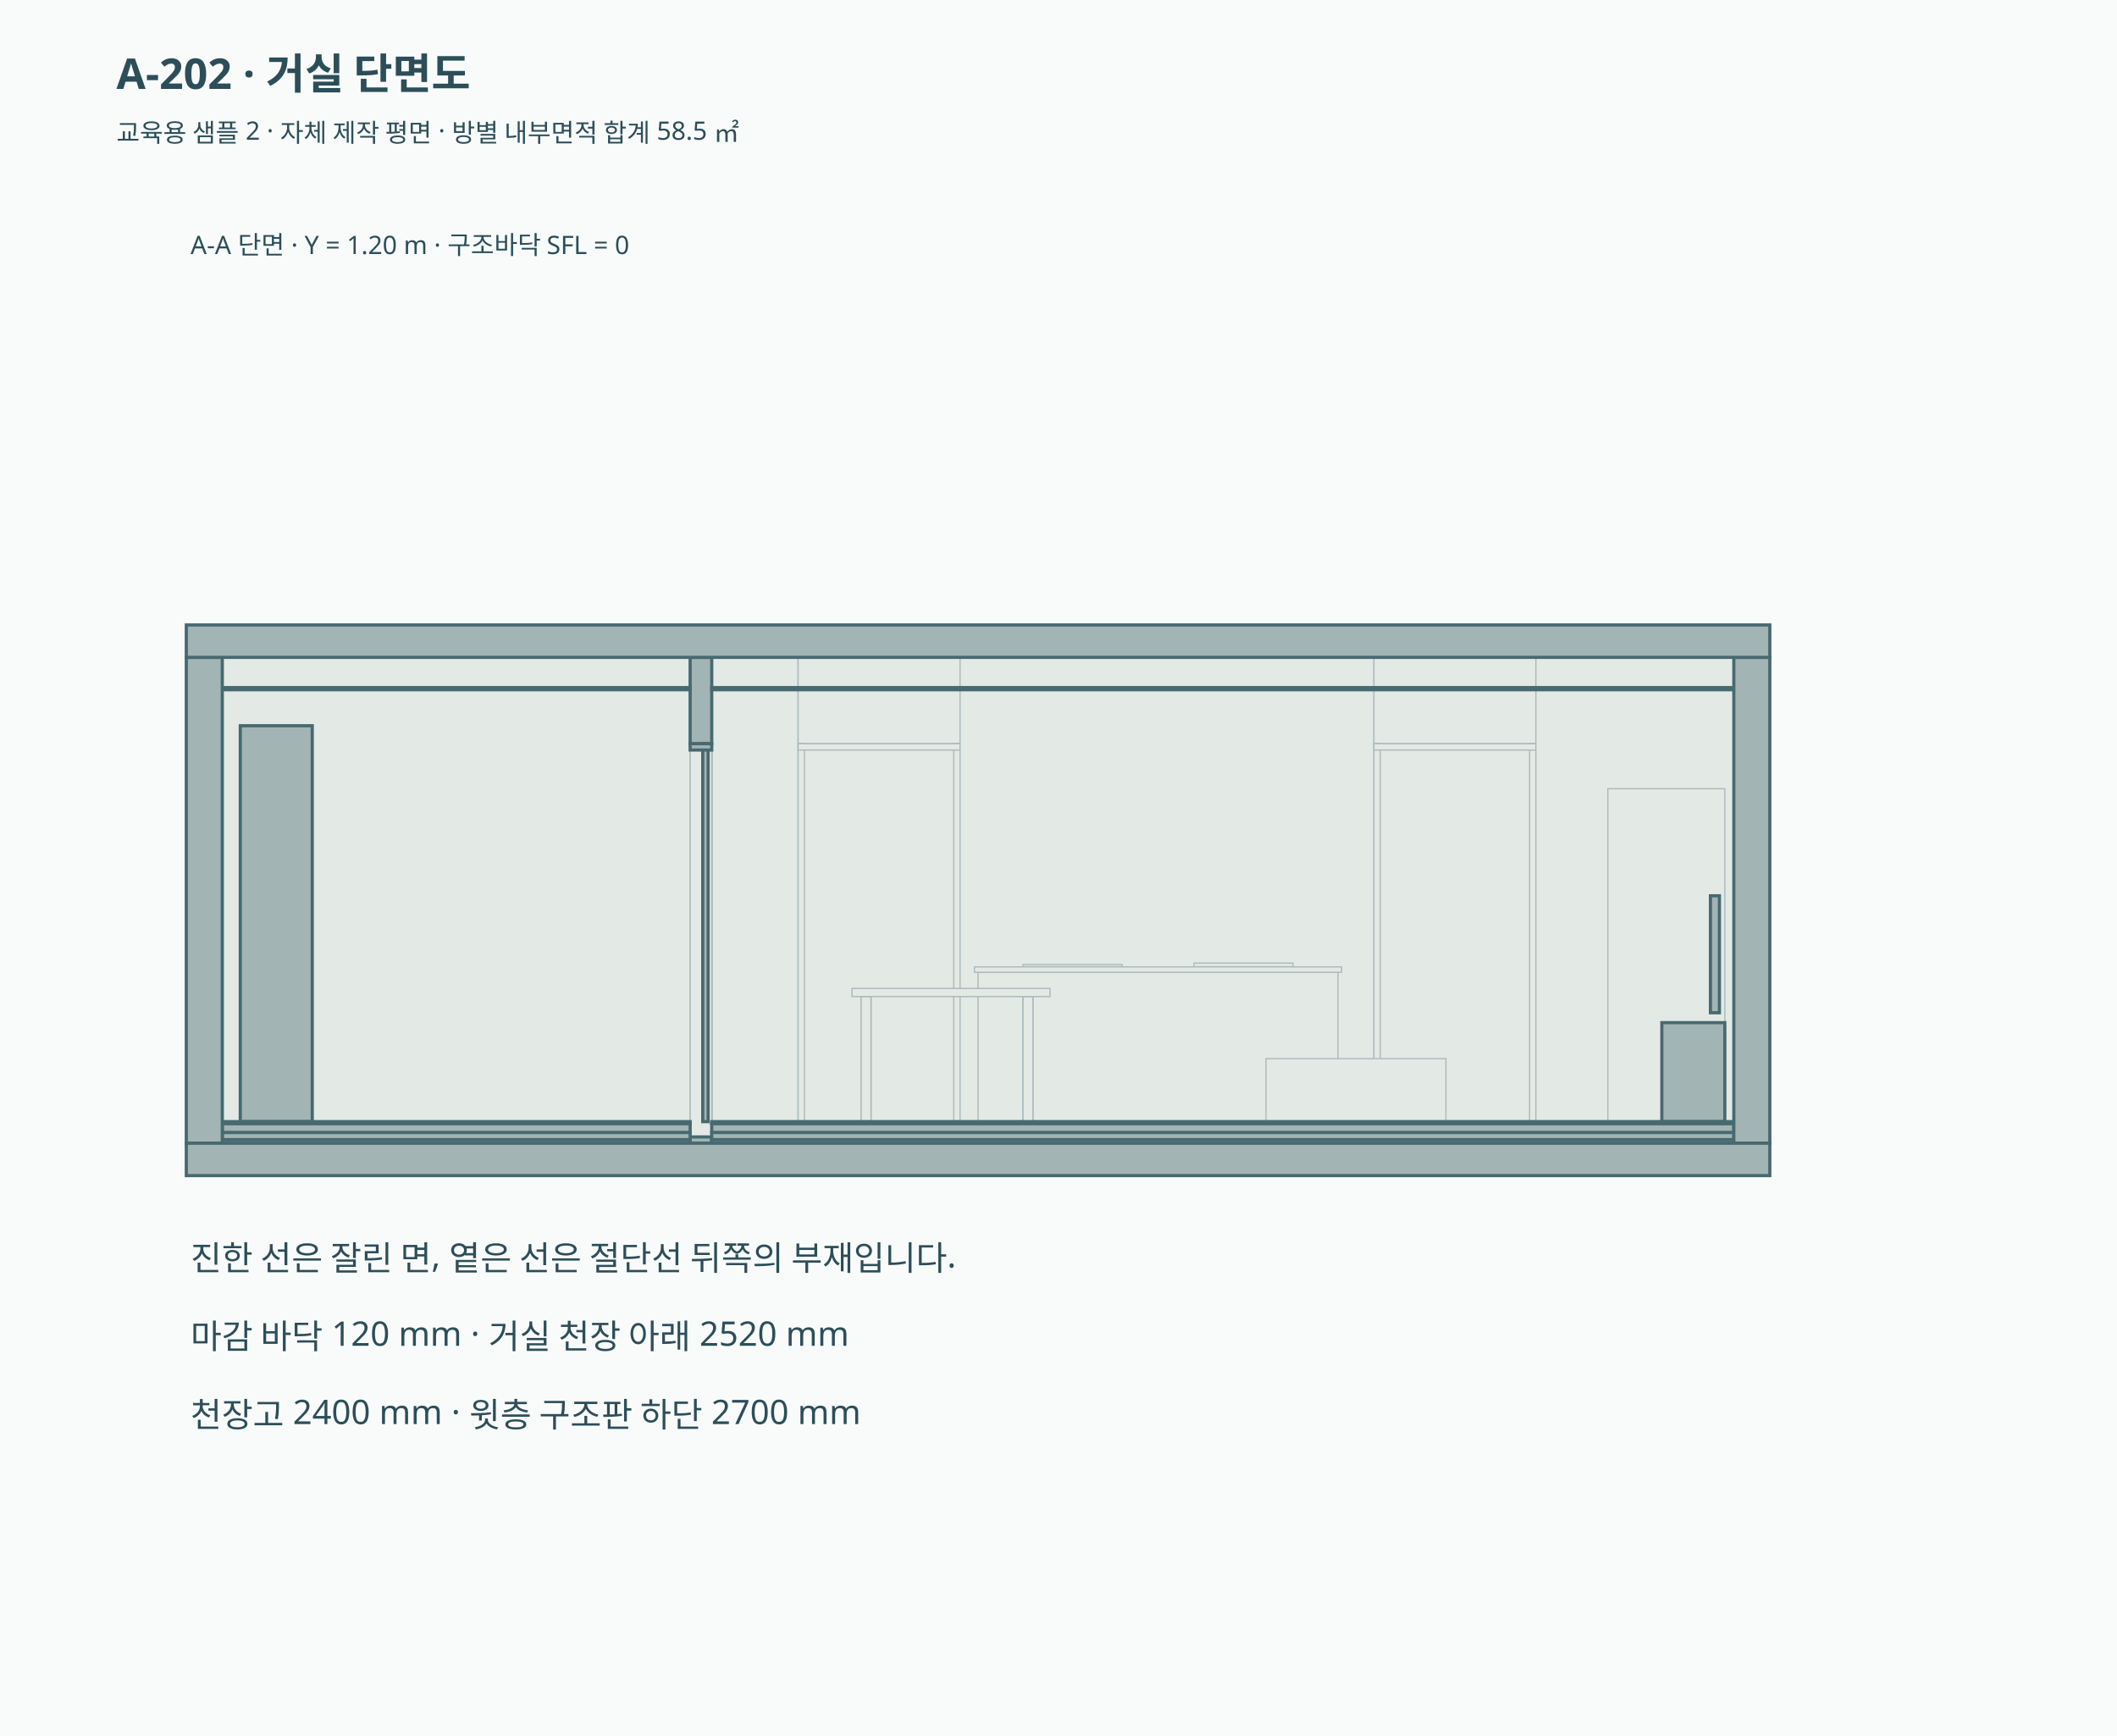
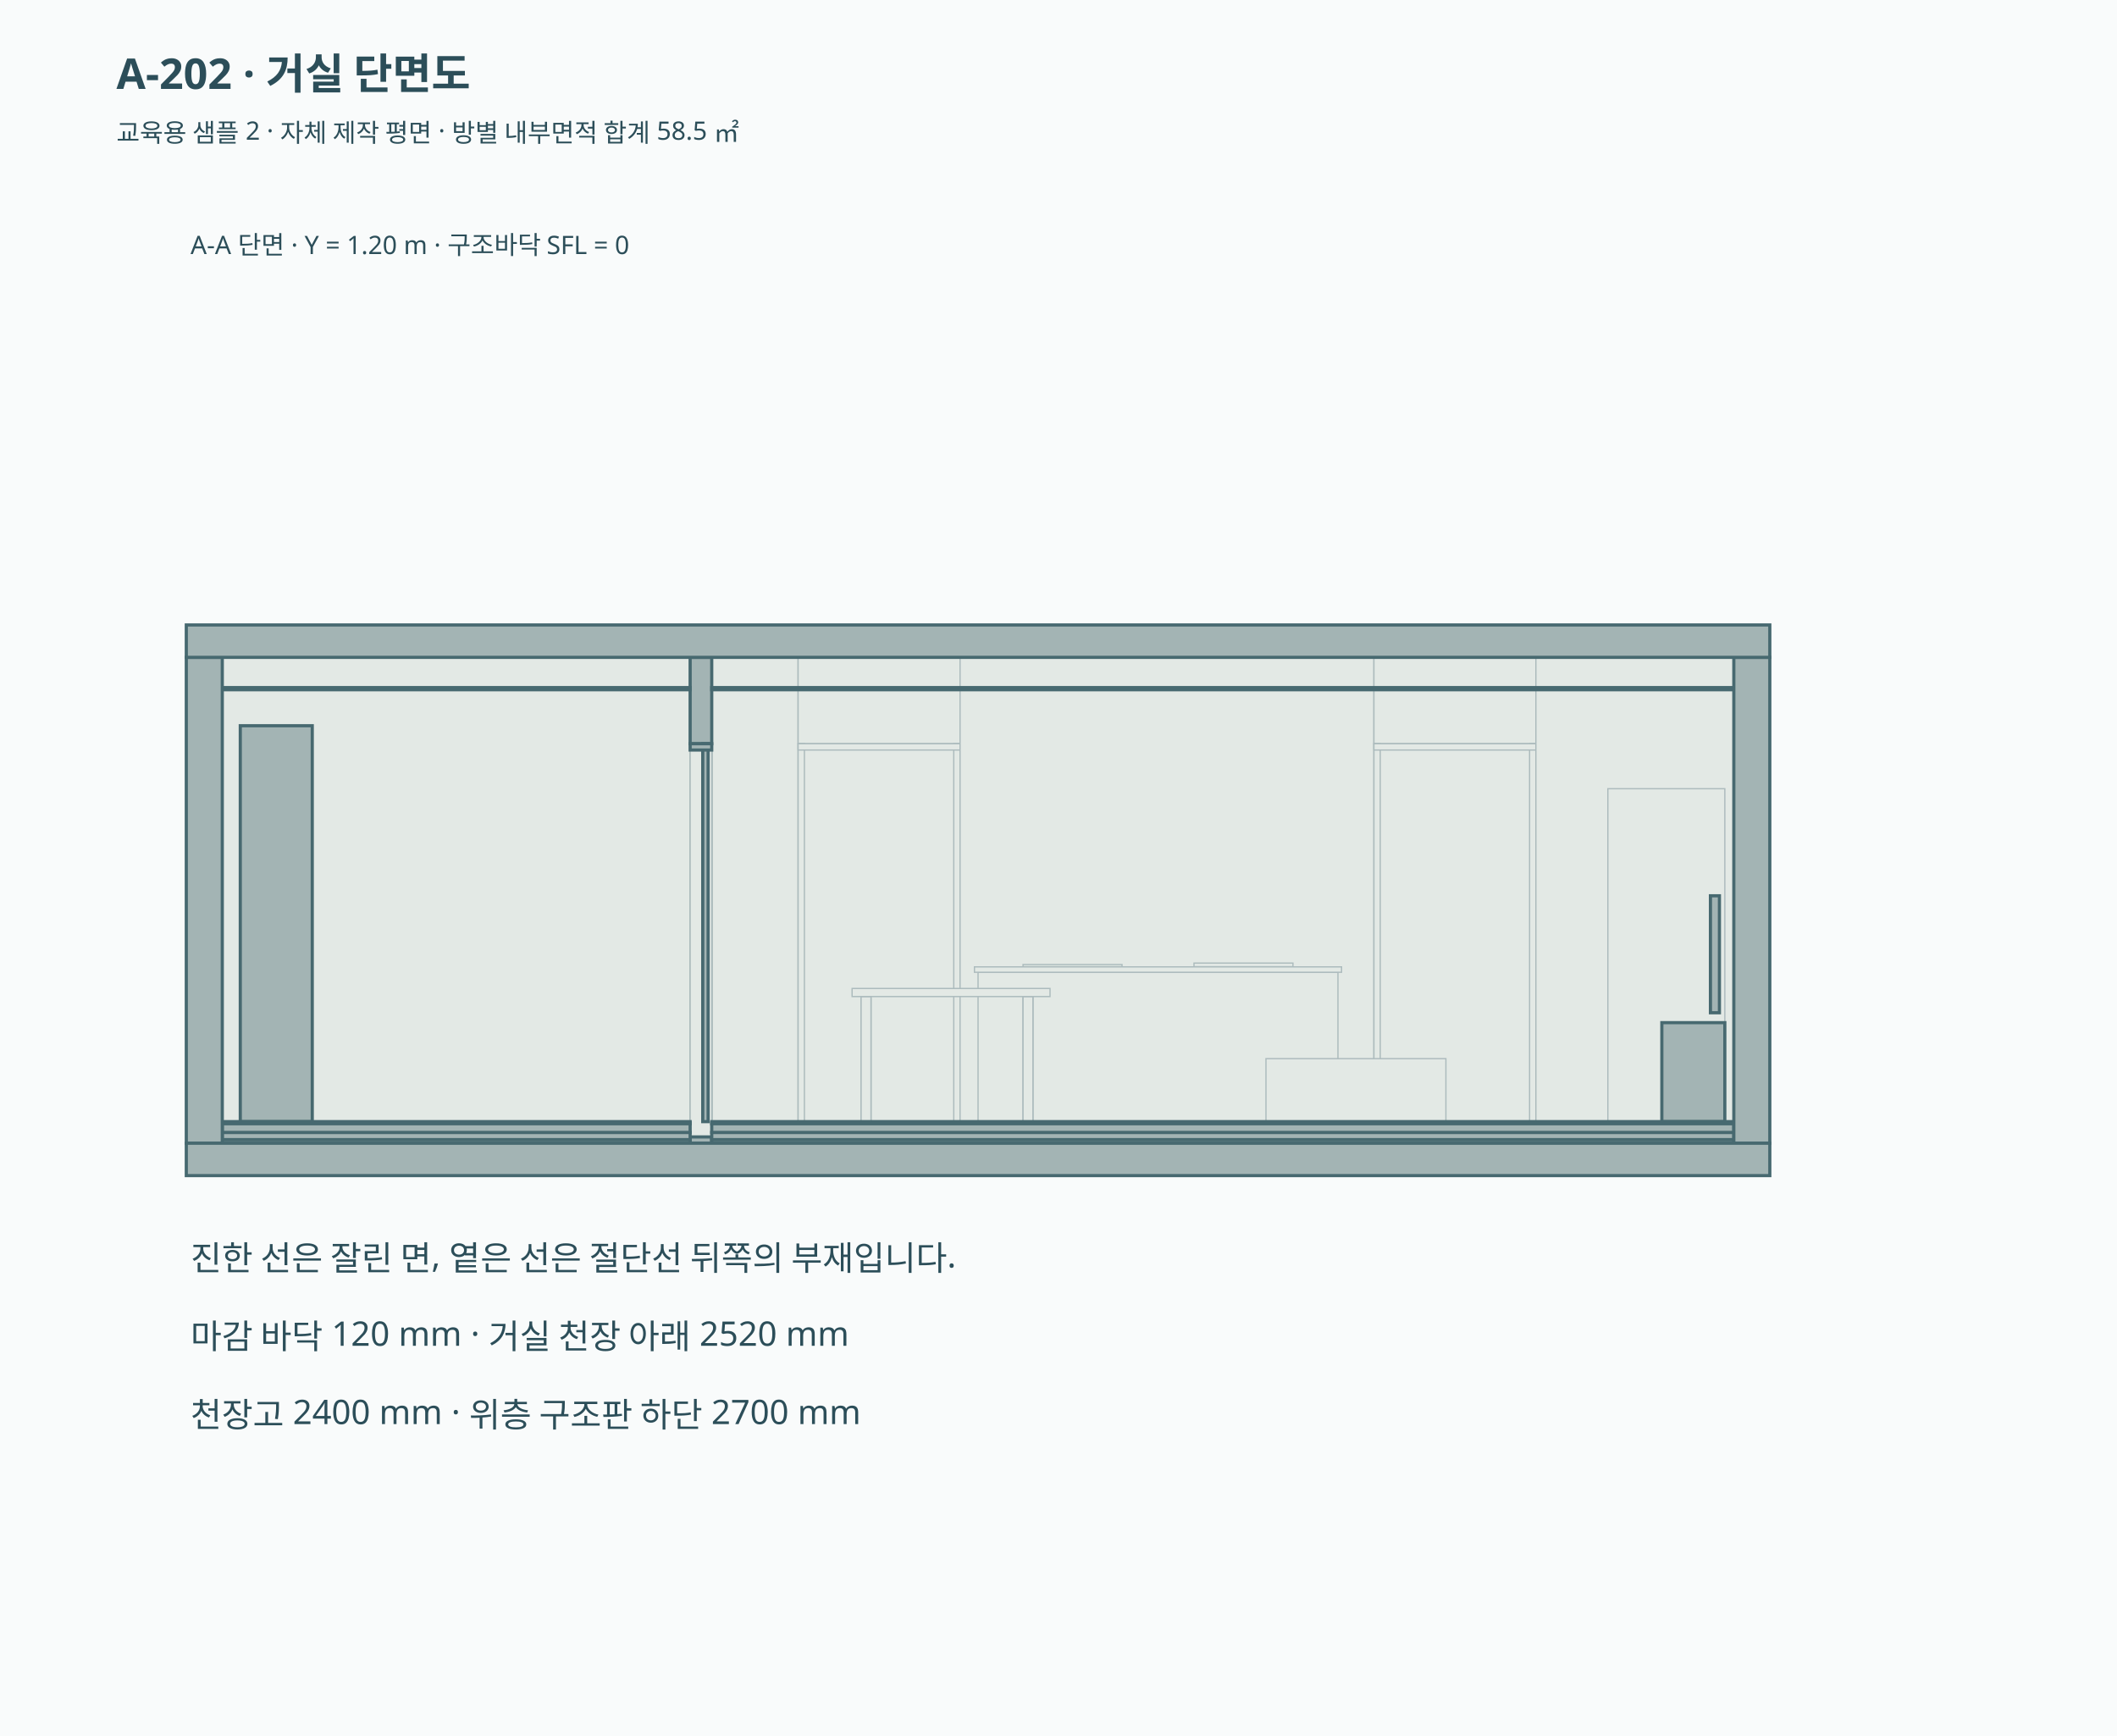
<svg xmlns="http://www.w3.org/2000/svg" viewBox="0 0 1000 820" role="group" aria-label="A-202 거실 단면도">
  <defs>
    <marker id="exit-arrow" markerWidth="6" markerHeight="6" refX="5" refY="3" orient="auto">
      <path d="M0 0L6 3L0 6Z" fill="#248976" />
    </marker>
  </defs>
  <rect width="1000" height="820" fill="#f9fbfb" />
  <g font-family="Pretendard Variable, Pretendard, sans-serif" fill="#2c4e59">
    <text x="55" y="42" font-size="20" font-weight="700">A-202 · 거실 단면도</text>
    <text x="55" y="67" font-size="12">교육용 샘플 2 · 자체 제작 평면 · 방별 내부면적 합계 58.5 ㎡</text>
    <text x="90" y="120">A-A 단면 · Y = 1.20 m · 구조바닥 SFL = 0</text>
    <g data-object="north-opening-0" tabindex="0" role="button" aria-label="창문 도면에서 선택">
      <rect x="139" y="340.25" width="153" height="119" fill="#e3e9e5" stroke="#acbbbd" stroke-width="0.6" />
    </g>
    <g data-object="north-opening-1" tabindex="0" role="button" aria-label="창문 도면에서 선택">
      <rect x="368.5" y="340.25" width="153" height="119" fill="#e3e9e5" stroke="#acbbbd" stroke-width="0.6" />
    </g>
    <g data-object="north-opening-2" tabindex="0" role="button" aria-label="창문 도면에서 선택">
      <rect x="606.5" y="340.25" width="170" height="119" fill="#e3e9e5" stroke="#acbbbd" stroke-width="0.6" />
    </g>
    <g data-object="north-0" tabindex="0" role="button" aria-label="침실 쪽 외벽 도면에서 선택">
      <rect x="88" y="310.5" width="51" height="229.5" fill="#e3e9e5" stroke="#acbbbd" stroke-width="0.6" />
    </g>
    <g data-object="north-sill-0" tabindex="0" role="button" aria-label="창 아래 벽 도면에서 선택">
      <rect x="139" y="459.25" width="153" height="80.75" fill="#e3e9e5" stroke="#acbbbd" stroke-width="0.6" />
    </g>
    <g data-object="north-head-0" tabindex="0" role="button" aria-label="문·창 위 벽 도면에서 선택">
      <rect x="139" y="310.5" width="153" height="29.75" fill="#e3e9e5" stroke="#acbbbd" stroke-width="0.6" />
    </g>
    <g data-object="north-opening-0-frame-0.4" tabindex="0" role="button" aria-label="창호 세로 틀 도면에서 선택">
      <rect x="139" y="340.25" width="2.975" height="119" fill="#e3e9e5" stroke="#acbbbd" stroke-width="0.6" />
    </g>
    <g data-object="north-opening-0-frame-2.165" tabindex="0" role="button" aria-label="창호 세로 틀 도면에서 선택">
      <rect x="289.025" y="340.25" width="2.975" height="119" fill="#e3e9e5" stroke="#acbbbd" stroke-width="0.6" />
    </g>
    <g data-object="north-opening-0-frame-0.95" tabindex="0" role="button" aria-label="창호 가로 틀 도면에서 선택">
      <rect x="139" y="456.275" width="153" height="2.975" fill="#e3e9e5" stroke="#acbbbd" stroke-width="0.6" />
    </g>
    <g data-object="north-opening-0-frame-2.3149999999999995" tabindex="0" role="button" aria-label="창호 가로 틀 도면에서 선택">
      <rect x="139" y="340.25" width="153" height="2.975" fill="#e3e9e5" stroke="#acbbbd" stroke-width="0.6" />
    </g>
    <g data-object="north-1" tabindex="0" role="button" aria-label="침실 쪽 외벽 도면에서 선택">
      <rect x="292" y="310.5" width="76.5" height="229.5" fill="#e3e9e5" stroke="#acbbbd" stroke-width="0.6" />
    </g>
    <g data-object="north-sill-1" tabindex="0" role="button" aria-label="창 아래 벽 도면에서 선택">
      <rect x="368.5" y="459.25" width="153" height="80.75" fill="#e3e9e5" stroke="#acbbbd" stroke-width="0.6" />
    </g>
    <g data-object="north-head-1" tabindex="0" role="button" aria-label="문·창 위 벽 도면에서 선택">
      <rect x="368.5" y="310.5" width="153" height="29.75" fill="#e3e9e5" stroke="#acbbbd" stroke-width="0.6" />
    </g>
    <g data-object="north-opening-1-frame-3.1" tabindex="0" role="button" aria-label="창호 세로 틀 도면에서 선택">
      <rect x="368.5" y="340.25" width="2.975" height="119" fill="#e3e9e5" stroke="#acbbbd" stroke-width="0.6" />
    </g>
    <g data-object="north-opening-1-frame-4.865" tabindex="0" role="button" aria-label="창호 세로 틀 도면에서 선택">
      <rect x="518.525" y="340.25" width="2.975" height="119" fill="#e3e9e5" stroke="#acbbbd" stroke-width="0.6" />
    </g>
    <g data-object="north-opening-1-frame-0.95" tabindex="0" role="button" aria-label="창호 가로 틀 도면에서 선택">
      <rect x="368.5" y="456.275" width="153" height="2.975" fill="#e3e9e5" stroke="#acbbbd" stroke-width="0.6" />
    </g>
    <g data-object="north-opening-1-frame-2.3149999999999995" tabindex="0" role="button" aria-label="창호 가로 틀 도면에서 선택">
      <rect x="368.5" y="340.25" width="153" height="2.975" fill="#e3e9e5" stroke="#acbbbd" stroke-width="0.6" />
    </g>
    <g data-object="north-2" tabindex="0" role="button" aria-label="침실 쪽 외벽 도면에서 선택">
      <rect x="521.5" y="310.5" width="85" height="229.5" fill="#e3e9e5" stroke="#acbbbd" stroke-width="0.6" />
    </g>
    <g data-object="north-sill-2" tabindex="0" role="button" aria-label="창 아래 벽 도면에서 선택">
      <rect x="606.5" y="459.25" width="170" height="80.75" fill="#e3e9e5" stroke="#acbbbd" stroke-width="0.6" />
    </g>
    <g data-object="north-head-2" tabindex="0" role="button" aria-label="문·창 위 벽 도면에서 선택">
      <rect x="606.5" y="310.5" width="170" height="29.75" fill="#e3e9e5" stroke="#acbbbd" stroke-width="0.6" />
    </g>
    <g data-object="north-opening-2-frame-5.9" tabindex="0" role="button" aria-label="창호 세로 틀 도면에서 선택">
      <rect x="606.5" y="340.25" width="2.975" height="119" fill="#e3e9e5" stroke="#acbbbd" stroke-width="0.6" />
    </g>
    <g data-object="north-opening-2-frame-7.865" tabindex="0" role="button" aria-label="창호 세로 틀 도면에서 선택">
      <rect x="773.525" y="340.25" width="2.975" height="119" fill="#e3e9e5" stroke="#acbbbd" stroke-width="0.6" />
    </g>
    <g data-object="north-opening-2-frame-0.95" tabindex="0" role="button" aria-label="창호 가로 틀 도면에서 선택">
      <rect x="606.5" y="456.275" width="170" height="2.975" fill="#e3e9e5" stroke="#acbbbd" stroke-width="0.6" />
    </g>
    <g data-object="north-opening-2-frame-2.3149999999999995" tabindex="0" role="button" aria-label="창호 가로 틀 도면에서 선택">
      <rect x="606.5" y="340.25" width="170" height="2.975" fill="#e3e9e5" stroke="#acbbbd" stroke-width="0.6" />
    </g>
    <g data-object="north-3" tabindex="0" role="button" aria-label="침실 쪽 외벽 도면에서 선택">
      <rect x="776.5" y="310.5" width="59.5" height="229.5" fill="#e3e9e5" stroke="#acbbbd" stroke-width="0.6" />
    </g>
    <g data-object="bed-pillow-0" tabindex="0" role="button" aria-label="베개 도면에서 선택">
      <rect x="140.7" y="484.75" width="74.8" height="8.5" fill="#e3e9e5" stroke="#acbbbd" stroke-width="0.6" />
    </g>
    <g data-object="bed-pillow-1" tabindex="0" role="button" aria-label="베개 도면에서 선택">
      <rect x="371.9" y="484.75" width="74.8" height="8.5" fill="#e3e9e5" stroke="#acbbbd" stroke-width="0.6" />
    </g>
    <g data-object="bed-pillow-2" tabindex="0" role="button" aria-label="베개 도면에서 선택">
      <rect x="603.1" y="484.75" width="74.8" height="8.5" fill="#e3e9e5" stroke="#acbbbd" stroke-width="0.6" />
    </g>
    <g data-object="wardrobe-0" tabindex="0" role="button" aria-label="침실 1 옷장 도면에서 선택">
      <rect x="275" y="342.8" width="46.75" height="187" fill="#e3e9e5" stroke="#acbbbd" stroke-width="0.6" />
    </g>
    <g data-object="wardrobe-1" tabindex="0" role="button" aria-label="침실 2 옷장 도면에서 선택">
      <rect x="506.2" y="342.8" width="46.75" height="187" fill="#e3e9e5" stroke="#acbbbd" stroke-width="0.6" />
    </g>
    <g data-object="wardrobe-2" tabindex="0" role="button" aria-label="침실 3 옷장 도면에서 선택">
      <rect x="768" y="342.8" width="46.75" height="187" fill="#e3e9e5" stroke="#acbbbd" stroke-width="0.6" />
    </g>
    <g data-object="bed-mattress-0" tabindex="0" role="button" aria-label="침실 1 매트리스 도면에서 선택">
      <rect x="128.8" y="493.25" width="101.15" height="15.3" fill="#e3e9e5" stroke="#acbbbd" stroke-width="0.6" />
    </g>
    <g data-object="bed-mattress-1" tabindex="0" role="button" aria-label="침실 2 매트리스 도면에서 선택">
      <rect x="360" y="493.25" width="101.15" height="15.3" fill="#e3e9e5" stroke="#acbbbd" stroke-width="0.6" />
    </g>
    <g data-object="bed-mattress-2" tabindex="0" role="button" aria-label="침실 3 매트리스 도면에서 선택">
      <rect x="591.2" y="493.25" width="101.15" height="15.3" fill="#e3e9e5" stroke="#acbbbd" stroke-width="0.6" />
    </g>
    <g data-object="bed-base-0" tabindex="0" role="button" aria-label="침실 1 침대 프레임 도면에서 선택">
      <rect x="126.25" y="508.55" width="106.25" height="21.25" fill="#e3e9e5" stroke="#acbbbd" stroke-width="0.6" />
    </g>
    <g data-object="bed-base-1" tabindex="0" role="button" aria-label="침실 2 침대 프레임 도면에서 선택">
      <rect x="357.45" y="508.55" width="106.25" height="21.25" fill="#e3e9e5" stroke="#acbbbd" stroke-width="0.6" />
    </g>
    <g data-object="bed-base-2" tabindex="0" role="button" aria-label="침실 3 침대 프레임 도면에서 선택">
      <rect x="588.65" y="508.55" width="106.25" height="21.25" fill="#e3e9e5" stroke="#acbbbd" stroke-width="0.6" />
    </g>
    <g data-object="ASC1" tabindex="0" role="button" aria-label="작업용 수납장 도면에서 선택">
      <rect x="751" y="465.2" width="59.5" height="64.6" fill="#e3e9e5" stroke="#acbbbd" stroke-width="0.6" />
    </g>
    <g data-object="floor-impact-bed1" tabindex="0" role="button" aria-label="침실 1 바닥 완충층 도면에서 선택">
      <rect x="105" y="538.3" width="221" height="1.7" fill="#e3e9e5" stroke="#acbbbd" stroke-width="0.6" />
    </g>
    <g data-object="floor-insulation-bed1" tabindex="0" role="button" aria-label="침실 1 바닥 단열층 도면에서 선택">
      <rect x="105" y="534.9" width="221" height="3.4" fill="#e3e9e5" stroke="#acbbbd" stroke-width="0.6" />
    </g>
    <g data-object="floor-screed-bed1" tabindex="0" role="button" aria-label="침실 1 난방 모르타르 도면에서 선택">
      <rect x="105" y="530.48" width="221" height="4.42" fill="#e3e9e5" stroke="#acbbbd" stroke-width="0.6" />
    </g>
    <g data-object="floor-finish-bed1" tabindex="0" role="button" aria-label="침실 1 바닥 마감 도면에서 선택">
      <rect x="105" y="529.8" width="221" height="1" fill="#e3e9e5" stroke="#acbbbd" stroke-width="0.6" />
    </g>
    <g data-object="ceiling-bed1" tabindex="0" role="button" aria-label="침실 1 천장 도면에서 선택">
      <rect x="105" y="324.78" width="221" height="1.02" fill="#e3e9e5" stroke="#acbbbd" stroke-width="0.6" />
    </g>
    <g data-object="floor-impact-bed2" tabindex="0" role="button" aria-label="침실 2 바닥 완충층 도면에서 선택">
      <rect x="336.2" y="538.3" width="221" height="1.7" fill="#e3e9e5" stroke="#acbbbd" stroke-width="0.6" />
    </g>
    <g data-object="floor-insulation-bed2" tabindex="0" role="button" aria-label="침실 2 바닥 단열층 도면에서 선택">
      <rect x="336.2" y="534.9" width="221" height="3.4" fill="#e3e9e5" stroke="#acbbbd" stroke-width="0.6" />
    </g>
    <g data-object="floor-screed-bed2" tabindex="0" role="button" aria-label="침실 2 난방 모르타르 도면에서 선택">
      <rect x="336.2" y="530.48" width="221" height="4.42" fill="#e3e9e5" stroke="#acbbbd" stroke-width="0.6" />
    </g>
    <g data-object="floor-finish-bed2" tabindex="0" role="button" aria-label="침실 2 바닥 마감 도면에서 선택">
      <rect x="336.2" y="529.8" width="221" height="1" fill="#e3e9e5" stroke="#acbbbd" stroke-width="0.6" />
    </g>
    <g data-object="ceiling-bed2" tabindex="0" role="button" aria-label="침실 2 천장 도면에서 선택">
      <rect x="336.2" y="324.78" width="221" height="1.02" fill="#e3e9e5" stroke="#acbbbd" stroke-width="0.6" />
    </g>
    <g data-object="floor-impact-bed3" tabindex="0" role="button" aria-label="침실 3 바닥 완충층 도면에서 선택">
      <rect x="567.4" y="538.3" width="251.6" height="1.7" fill="#e3e9e5" stroke="#acbbbd" stroke-width="0.6" />
    </g>
    <g data-object="floor-insulation-bed3" tabindex="0" role="button" aria-label="침실 3 바닥 단열층 도면에서 선택">
      <rect x="567.4" y="534.9" width="251.6" height="3.4" fill="#e3e9e5" stroke="#acbbbd" stroke-width="0.6" />
    </g>
    <g data-object="floor-screed-bed3" tabindex="0" role="button" aria-label="침실 3 난방 모르타르 도면에서 선택">
      <rect x="567.4" y="530.48" width="251.6" height="4.42" fill="#e3e9e5" stroke="#acbbbd" stroke-width="0.6" />
    </g>
    <g data-object="floor-finish-bed3" tabindex="0" role="button" aria-label="침실 3 바닥 마감 도면에서 선택">
      <rect x="567.4" y="529.8" width="251.6" height="1" fill="#e3e9e5" stroke="#acbbbd" stroke-width="0.6" />
    </g>
    <g data-object="ceiling-bed3" tabindex="0" role="button" aria-label="침실 3 천장 도면에서 선택">
      <rect x="567.4" y="324.78" width="251.6" height="1.02" fill="#e3e9e5" stroke="#acbbbd" stroke-width="0.6" />
    </g>
    <g data-object="partition-bed23-0" tabindex="0" role="button" aria-label="방을 나누는 내벽 도면에서 선택">
      <rect x="557.2" y="310.5" width="10.2" height="229.5" fill="#e3e9e5" stroke="#acbbbd" stroke-width="0.6" />
    </g>
    <g data-object="partition-bed-opening-0" tabindex="0" role="button" aria-label="출입문 도면에서 선택">
      <rect x="147.5" y="351.3" width="76.5" height="178.5" fill="#e3e9e5" stroke="#acbbbd" stroke-width="0.6" />
    </g>
    <g data-object="partition-bed-opening-1" tabindex="0" role="button" aria-label="출입문 도면에서 선택">
      <rect x="377" y="351.3" width="76.5" height="178.5" fill="#e3e9e5" stroke="#acbbbd" stroke-width="0.6" />
    </g>
    <g data-object="partition-bed-opening-2" tabindex="0" role="button" aria-label="출입문 도면에서 선택">
      <rect x="649" y="351.3" width="76.5" height="178.5" fill="#e3e9e5" stroke="#acbbbd" stroke-width="0.6" />
    </g>
    <g data-object="partition-bed-0" tabindex="0" role="button" aria-label="방을 나누는 내벽 도면에서 선택">
      <rect x="105" y="310.5" width="42.5" height="229.5" fill="#e3e9e5" stroke="#acbbbd" stroke-width="0.6" />
    </g>
    <g data-object="partition-bed-head-0" tabindex="0" role="button" aria-label="문·창 위 벽 도면에서 선택">
      <rect x="147.5" y="310.5" width="76.5" height="40.8" fill="#e3e9e5" stroke="#acbbbd" stroke-width="0.6" />
    </g>
    <g data-object="partition-bed-opening-0-frame-0.5" tabindex="0" role="button" aria-label="창호 세로 틀 도면에서 선택">
      <rect x="147.5" y="351.3" width="2.975" height="188.7" fill="#e3e9e5" stroke="#acbbbd" stroke-width="0.6" />
    </g>
    <g data-object="partition-bed-opening-0-frame-1.365" tabindex="0" role="button" aria-label="창호 세로 틀 도면에서 선택">
      <rect x="221.025" y="351.3" width="2.975" height="188.7" fill="#e3e9e5" stroke="#acbbbd" stroke-width="0.6" />
    </g>
    <g data-object="partition-bed-opening-0-frame-0" tabindex="0" role="button" aria-label="창호 가로 틀 도면에서 선택">
      <rect x="147.5" y="537.025" width="76.5" height="2.975" fill="#e3e9e5" stroke="#acbbbd" stroke-width="0.6" />
    </g>
    <g data-object="partition-bed-opening-0-frame-2.185" tabindex="0" role="button" aria-label="창호 가로 틀 도면에서 선택">
      <rect x="147.5" y="351.3" width="76.5" height="2.975" fill="#e3e9e5" stroke="#acbbbd" stroke-width="0.6" />
    </g>
    <g data-object="partition-bed-1" tabindex="0" role="button" aria-label="방을 나누는 내벽 도면에서 선택">
      <rect x="224" y="310.5" width="153" height="229.5" fill="#e3e9e5" stroke="#acbbbd" stroke-width="0.6" />
    </g>
    <g data-object="partition-bed-head-1" tabindex="0" role="button" aria-label="문·창 위 벽 도면에서 선택">
      <rect x="377" y="310.5" width="76.5" height="40.8" fill="#e3e9e5" stroke="#acbbbd" stroke-width="0.6" />
    </g>
    <g data-object="partition-bed-opening-1-frame-3.2" tabindex="0" role="button" aria-label="창호 세로 틀 도면에서 선택">
      <rect x="377" y="351.3" width="2.975" height="188.7" fill="#e3e9e5" stroke="#acbbbd" stroke-width="0.6" />
    </g>
    <g data-object="partition-bed-opening-1-frame-4.0649999999999995" tabindex="0" role="button" aria-label="창호 세로 틀 도면에서 선택">
      <rect x="450.525" y="351.3" width="2.975" height="188.7" fill="#e3e9e5" stroke="#acbbbd" stroke-width="0.6" />
    </g>
    <g data-object="partition-bed-opening-1-frame-0" tabindex="0" role="button" aria-label="창호 가로 틀 도면에서 선택">
      <rect x="377" y="537.025" width="76.5" height="2.975" fill="#e3e9e5" stroke="#acbbbd" stroke-width="0.6" />
    </g>
    <g data-object="partition-bed-opening-1-frame-2.185" tabindex="0" role="button" aria-label="창호 가로 틀 도면에서 선택">
      <rect x="377" y="351.3" width="76.5" height="2.975" fill="#e3e9e5" stroke="#acbbbd" stroke-width="0.6" />
    </g>
    <g data-object="partition-bed-2" tabindex="0" role="button" aria-label="방을 나누는 내벽 도면에서 선택">
      <rect x="453.5" y="310.5" width="195.5" height="229.5" fill="#e3e9e5" stroke="#acbbbd" stroke-width="0.6" />
    </g>
    <g data-object="partition-bed-head-2" tabindex="0" role="button" aria-label="문·창 위 벽 도면에서 선택">
      <rect x="649" y="310.5" width="76.5" height="40.8" fill="#e3e9e5" stroke="#acbbbd" stroke-width="0.6" />
    </g>
    <g data-object="partition-bed-opening-2-frame-6.4" tabindex="0" role="button" aria-label="창호 세로 틀 도면에서 선택">
      <rect x="649" y="351.3" width="2.975" height="188.7" fill="#e3e9e5" stroke="#acbbbd" stroke-width="0.6" />
    </g>
    <g data-object="partition-bed-opening-2-frame-7.265" tabindex="0" role="button" aria-label="창호 세로 틀 도면에서 선택">
      <rect x="722.525" y="351.3" width="2.975" height="188.7" fill="#e3e9e5" stroke="#acbbbd" stroke-width="0.6" />
    </g>
    <g data-object="partition-bed-opening-2-frame-0" tabindex="0" role="button" aria-label="창호 가로 틀 도면에서 선택">
      <rect x="649" y="537.025" width="76.5" height="2.975" fill="#e3e9e5" stroke="#acbbbd" stroke-width="0.6" />
    </g>
    <g data-object="partition-bed-opening-2-frame-2.185" tabindex="0" role="button" aria-label="창호 가로 틀 도면에서 선택">
      <rect x="649" y="351.3" width="76.5" height="2.975" fill="#e3e9e5" stroke="#acbbbd" stroke-width="0.6" />
    </g>
    <g data-object="partition-bed-3" tabindex="0" role="button" aria-label="방을 나누는 내벽 도면에서 선택">
      <rect x="725.5" y="310.5" width="93.5" height="229.5" fill="#e3e9e5" stroke="#acbbbd" stroke-width="0.6" />
    </g>
    <g data-object="partition-west-3" tabindex="0" role="button" aria-label="방을 나누는 내벽 도면에서 선택">
      <rect x="326" y="310.5" width="10.2" height="229.5" fill="#e3e9e5" stroke="#acbbbd" stroke-width="0.6" />
    </g>
    <g data-object="partition-west-opening-2-frame-4.145" tabindex="0" role="button" aria-label="창호 세로 틀 도면에서 선택">
      <rect x="326" y="351.3" width="10.2" height="188.7" fill="#e3e9e5" stroke="#acbbbd" stroke-width="0.6" />
    </g>
    <g data-object="east-1" tabindex="0" role="button" aria-label="주방 쪽 외벽 도면에서 선택">
      <rect x="819" y="310.5" width="17" height="229.5" fill="#e3e9e5" stroke="#acbbbd" stroke-width="0.6" />
    </g>
    <g data-object="east-opening-0-frame-3.8649999999999998" tabindex="0" role="button" aria-label="창호 세로 틀 도면에서 선택">
      <rect x="819" y="340.25" width="17" height="97.75" fill="#e3e9e5" stroke="#acbbbd" stroke-width="0.6" />
    </g>
    <g data-object="sink" tabindex="0" role="button" aria-label="싱크대 도면에서 선택">
      <rect x="483.25" y="455.595" width="46.75" height="1.02" fill="#e3e9e5" stroke="#acbbbd" stroke-width="0.6" />
    </g>
    <g data-object="hob" tabindex="0" role="button" aria-label="전기 조리기구 도면에서 선택">
      <rect x="564" y="454.915" width="46.75" height="1.7" fill="#e3e9e5" stroke="#acbbbd" stroke-width="0.6" />
    </g>
    <g data-object="kitchen" tabindex="0" role="button" aria-label="주방 하부장 도면에서 선택">
      <rect x="462" y="459.25" width="170" height="70.55" fill="#e3e9e5" stroke="#acbbbd" stroke-width="0.6" />
    </g>
    <g data-object="counter" tabindex="0" role="button" aria-label="주방 상판 도면에서 선택">
      <rect x="460.3" y="456.7" width="173.4" height="2.55" fill="#e3e9e5" stroke="#acbbbd" stroke-width="0.6" />
    </g>
    <g data-object="fridge" tabindex="0" role="button" aria-label="냉장고 도면에서 선택">
      <rect x="759.5" y="372.55" width="55.25" height="157.25" fill="#e3e9e5" stroke="#acbbbd" stroke-width="0.6" />
    </g>
    <g data-object="floor-impact-hall" tabindex="0" role="button" aria-label="침실 앞 통로 바닥 완충층 도면에서 선택">
      <rect x="105" y="538.3" width="221" height="1.7" fill="#e3e9e5" stroke="#acbbbd" stroke-width="0.6" />
    </g>
    <g data-object="floor-insulation-hall" tabindex="0" role="button" aria-label="침실 앞 통로 바닥 단열층 도면에서 선택">
      <rect x="105" y="534.9" width="221" height="3.4" fill="#e3e9e5" stroke="#acbbbd" stroke-width="0.6" />
    </g>
    <g data-object="floor-screed-hall" tabindex="0" role="button" aria-label="침실 앞 통로 난방 모르타르 도면에서 선택">
      <rect x="105" y="530.48" width="221" height="4.42" fill="#e3e9e5" stroke="#acbbbd" stroke-width="0.6" />
    </g>
    <g data-object="floor-finish-hall" tabindex="0" role="button" aria-label="침실 앞 통로 바닥 마감 도면에서 선택">
      <rect x="105" y="529.8" width="221" height="1" fill="#e3e9e5" stroke="#acbbbd" stroke-width="0.6" />
    </g>
    <g data-object="ceiling-hall" tabindex="0" role="button" aria-label="침실 앞 통로 천장 도면에서 선택">
      <rect x="105" y="324.78" width="221" height="1.02" fill="#e3e9e5" stroke="#acbbbd" stroke-width="0.6" />
    </g>
    <g data-object="partition-west-head-2" tabindex="0" role="button" aria-label="문·창 위 벽 도면에서 선택">
      <rect x="326" y="310.5" width="10.2" height="40.8" fill="#e3e9e5" stroke="#acbbbd" stroke-width="0.6" />
    </g>
    <g data-object="partition-west-opening-2" tabindex="0" role="button" aria-label="출입문 도면에서 선택">
      <rect x="331.95" y="351.3" width="2.55" height="178.5" fill="#e3e9e5" stroke="#acbbbd" stroke-width="0.6" />
    </g>
    <g data-object="partition-west-opening-2-frame-3.38" tabindex="0" role="button" aria-label="창호 세로 틀 도면에서 선택">
      <rect x="326" y="351.3" width="10.2" height="188.7" fill="#e3e9e5" stroke="#acbbbd" stroke-width="0.6" />
    </g>
    <g data-object="partition-west-opening-2-frame-0" tabindex="0" role="button" aria-label="창호 가로 틀 도면에서 선택">
      <rect x="326" y="537.025" width="10.2" height="2.975" fill="#e3e9e5" stroke="#acbbbd" stroke-width="0.6" />
    </g>
    <g data-object="partition-west-opening-2-frame-2.185" tabindex="0" role="button" aria-label="창호 가로 틀 도면에서 선택">
      <rect x="326" y="351.3" width="10.2" height="2.975" fill="#e3e9e5" stroke="#acbbbd" stroke-width="0.6" />
    </g>
    <g data-object="partition-bath-north-0" tabindex="0" role="button" aria-label="방을 나누는 내벽 도면에서 선택">
      <rect x="105" y="310.5" width="221" height="229.5" fill="#e3e9e5" stroke="#acbbbd" stroke-width="0.6" />
    </g>
    <g data-object="partition-west-2" tabindex="0" role="button" aria-label="방을 나누는 내벽 도면에서 선택">
      <rect x="326" y="310.5" width="10.2" height="229.5" fill="#e3e9e5" stroke="#acbbbd" stroke-width="0.6" />
    </g>
    <g data-object="partition-west-opening-1-frame-3.0149999999999997" tabindex="0" role="button" aria-label="창호 세로 틀 도면에서 선택">
      <rect x="326" y="351.3" width="10.2" height="188.7" fill="#e3e9e5" stroke="#acbbbd" stroke-width="0.6" />
    </g>
    <g data-object="east-sill-0" tabindex="0" role="button" aria-label="창 아래 벽 도면에서 선택">
      <rect x="819" y="438" width="17" height="102" fill="#e3e9e5" stroke="#acbbbd" stroke-width="0.6" />
    </g>
    <g data-object="east-head-0" tabindex="0" role="button" aria-label="문·창 위 벽 도면에서 선택">
      <rect x="819" y="310.5" width="17" height="29.75" fill="#e3e9e5" stroke="#acbbbd" stroke-width="0.6" />
    </g>
    <g data-object="east-opening-0" tabindex="0" role="button" aria-label="창문 도면에서 선택">
      <rect x="824.95" y="340.25" width="2.55" height="97.75" fill="#e3e9e5" stroke="#acbbbd" stroke-width="0.6" />
    </g>
    <g data-object="east-opening-0-frame-2.9" tabindex="0" role="button" aria-label="창호 세로 틀 도면에서 선택">
      <rect x="819" y="340.25" width="17" height="97.75" fill="#e3e9e5" stroke="#acbbbd" stroke-width="0.6" />
    </g>
    <g data-object="east-opening-0-frame-1.2" tabindex="0" role="button" aria-label="창호 가로 틀 도면에서 선택">
      <rect x="819" y="435.025" width="17" height="2.975" fill="#e3e9e5" stroke="#acbbbd" stroke-width="0.6" />
    </g>
    <g data-object="east-opening-0-frame-2.3149999999999995" tabindex="0" role="button" aria-label="창호 가로 틀 도면에서 선택">
      <rect x="819" y="340.25" width="17" height="2.975" fill="#e3e9e5" stroke="#acbbbd" stroke-width="0.6" />
    </g>
    <g data-object="basin" tabindex="0" role="button" aria-label="세면대 도면에서 선택">
      <rect x="241" y="461.375" width="63.75" height="12.75" fill="#e3e9e5" stroke="#acbbbd" stroke-width="0.6" />
    </g>
    <g data-object="toilet" tabindex="0" role="button" aria-label="양변기 도면에서 선택">
      <rect x="190" y="494.1" width="46.75" height="35.7" fill="#e3e9e5" stroke="#acbbbd" stroke-width="0.6" />
    </g>
    <g data-object="table-leg-3.55-3.65" tabindex="0" role="button" aria-label="식탁 다리 도면에서 선택">
      <rect x="406.75" y="470.725" width="4.675" height="59.075" fill="#e3e9e5" stroke="#acbbbd" stroke-width="0.6" />
    </g>
    <g data-object="table-leg-4.45-3.65" tabindex="0" role="button" aria-label="식탁 다리 도면에서 선택">
      <rect x="483.25" y="470.725" width="4.675" height="59.075" fill="#e3e9e5" stroke="#acbbbd" stroke-width="0.6" />
    </g>
    <g data-object="partition-west-head-1" tabindex="0" role="button" aria-label="문·창 위 벽 도면에서 선택">
      <rect x="326" y="310.5" width="10.2" height="40.8" fill="#e3e9e5" stroke="#acbbbd" stroke-width="0.6" />
    </g>
    <g data-object="partition-west-opening-1" tabindex="0" role="button" aria-label="출입문 도면에서 선택">
      <rect x="331.95" y="351.3" width="2.55" height="178.5" fill="#e3e9e5" stroke="#acbbbd" stroke-width="0.6" />
    </g>
    <g data-object="partition-west-opening-1-frame-2.25" tabindex="0" role="button" aria-label="창호 세로 틀 도면에서 선택">
      <rect x="326" y="351.3" width="10.2" height="188.7" fill="#e3e9e5" stroke="#acbbbd" stroke-width="0.6" />
    </g>
    <g data-object="partition-west-opening-1-frame-0" tabindex="0" role="button" aria-label="창호 가로 틀 도면에서 선택">
      <rect x="326" y="537.025" width="10.2" height="2.975" fill="#e3e9e5" stroke="#acbbbd" stroke-width="0.6" />
    </g>
    <g data-object="partition-west-opening-1-frame-2.185" tabindex="0" role="button" aria-label="창호 가로 틀 도면에서 선택">
      <rect x="326" y="351.3" width="10.2" height="2.975" fill="#e3e9e5" stroke="#acbbbd" stroke-width="0.6" />
    </g>
    <g data-object="table-leg-3.55-3.15" tabindex="0" role="button" aria-label="식탁 다리 도면에서 선택">
      <rect x="406.75" y="470.725" width="4.675" height="59.075" fill="#e3e9e5" stroke="#acbbbd" stroke-width="0.6" />
    </g>
    <g data-object="table-leg-4.45-3.15" tabindex="0" role="button" aria-label="식탁 다리 도면에서 선택">
      <rect x="483.25" y="470.725" width="4.675" height="59.075" fill="#e3e9e5" stroke="#acbbbd" stroke-width="0.6" />
    </g>
    <g data-object="shower" tabindex="0" role="button" aria-label="샤워 공간 도면에서 선택">
      <rect x="113.5" y="528.015" width="76.5" height="1.7" fill="#e3e9e5" stroke="#acbbbd" stroke-width="0.6" />
    </g>
    <g data-object="dining-table" tabindex="0" role="button" aria-label="식탁 도면에서 선택">
      <rect x="402.5" y="466.9" width="93.5" height="3.825" fill="#e3e9e5" stroke="#acbbbd" stroke-width="0.6" />
    </g>
    <g data-object="floor-impact-bath" tabindex="0" role="button" aria-label="욕실 바닥 완충층 도면에서 선택">
      <rect x="105" y="538.3" width="221" height="1.7" fill="#e3e9e5" stroke="#acbbbd" stroke-width="0.6" />
    </g>
    <g data-object="floor-insulation-bath" tabindex="0" role="button" aria-label="욕실 바닥 단열층 도면에서 선택">
      <rect x="105" y="534.9" width="221" height="3.4" fill="#e3e9e5" stroke="#acbbbd" stroke-width="0.6" />
    </g>
    <g data-object="floor-screed-bath" tabindex="0" role="button" aria-label="욕실 난방 모르타르 도면에서 선택">
      <rect x="105" y="530.48" width="221" height="4.42" fill="#e3e9e5" stroke="#acbbbd" stroke-width="0.6" />
    </g>
    <g data-object="floor-finish-bath" tabindex="0" role="button" aria-label="욕실 바닥 마감 도면에서 선택">
      <rect x="105" y="529.8" width="221" height="1" fill="#e3e9e5" stroke="#acbbbd" stroke-width="0.6" />
    </g>
    <g data-object="ceiling-bath" tabindex="0" role="button" aria-label="욕실 천장 도면에서 선택">
      <rect x="105" y="324.78" width="221" height="1.02" fill="#e3e9e5" stroke="#acbbbd" stroke-width="0.6" />
    </g>
    <g data-object="partition-bath-0" tabindex="0" role="button" aria-label="방을 나누는 내벽 도면에서 선택">
      <rect x="105" y="310.5" width="221" height="229.5" fill="#e3e9e5" stroke="#acbbbd" stroke-width="0.6" />
    </g>
    <g data-object="partition-west-1" tabindex="0" role="button" aria-label="방을 나누는 내벽 도면에서 선택">
      <rect x="326" y="310.5" width="10.2" height="229.5" fill="#e3e9e5" stroke="#acbbbd" stroke-width="0.6" />
    </g>
    <g data-object="partition-west-opening-0-frame-1.615" tabindex="0" role="button" aria-label="창호 세로 틀 도면에서 선택">
      <rect x="326" y="351.3" width="10.2" height="188.7" fill="#e3e9e5" stroke="#acbbbd" stroke-width="0.6" />
    </g>
    <g data-object="coffee-table" tabindex="0" role="button" aria-label="거실 탁자 도면에서 선택">
      <rect x="598" y="500.05" width="85" height="29.75" fill="#e3e9e5" stroke="#acbbbd" stroke-width="0.6" />
    </g>
    <g data-object="tv" tabindex="0" role="button" aria-label="TV 도면에서 선택">
      <rect x="807.95" y="423.125" width="4.25" height="55.25" fill="#a3b4b4" stroke="#476970" stroke-width="1.5" />
    </g>
    <g data-object="tv-console" tabindex="0" role="button" aria-label="TV 수납장 도면에서 선택">
      <rect x="785" y="483.05" width="29.75" height="46.75" fill="#a3b4b4" stroke="#476970" stroke-width="1.5" />
    </g>
    <g data-object="partition-west-head-0" tabindex="0" role="button" aria-label="문·창 위 벽 도면에서 선택">
      <rect x="326" y="310.5" width="10.2" height="40.8" fill="#a3b4b4" stroke="#476970" stroke-width="1.5" />
    </g>
    <g data-object="partition-west-opening-0" tabindex="0" role="button" aria-label="출입문 도면에서 선택">
      <rect x="331.95" y="351.3" width="2.55" height="178.5" fill="#a3b4b4" stroke="#476970" stroke-width="1.5" />
    </g>
    <g data-object="partition-west-opening-0-frame-0" tabindex="0" role="button" aria-label="창호 가로 틀 도면에서 선택">
      <rect x="326" y="537.025" width="10.2" height="2.975" fill="#a3b4b4" stroke="#476970" stroke-width="1.5" />
    </g>
    <g data-object="partition-west-opening-0-frame-2.185" tabindex="0" role="button" aria-label="창호 가로 틀 도면에서 선택">
      <rect x="326" y="351.3" width="10.2" height="2.975" fill="#a3b4b4" stroke="#476970" stroke-width="1.5" />
    </g>
    <g data-object="shoe-cabinet" tabindex="0" role="button" aria-label="신발장 도면에서 선택">
      <rect x="113.5" y="342.8" width="34" height="187" fill="#a3b4b4" stroke="#476970" stroke-width="1.5" />
    </g>
    <g data-object="floor-impact-living" tabindex="0" role="button" aria-label="거실·주방 바닥 완충층 도면에서 선택">
      <rect x="336.2" y="538.3" width="482.8" height="1.7" fill="#a3b4b4" stroke="#476970" stroke-width="1.5" />
    </g>
    <g data-object="floor-insulation-living" tabindex="0" role="button" aria-label="거실·주방 바닥 단열층 도면에서 선택">
      <rect x="336.2" y="534.9" width="482.8" height="3.4" fill="#a3b4b4" stroke="#476970" stroke-width="1.5" />
    </g>
    <g data-object="floor-screed-living" tabindex="0" role="button" aria-label="거실·주방 난방 모르타르 도면에서 선택">
      <rect x="336.2" y="530.48" width="482.8" height="4.42" fill="#a3b4b4" stroke="#476970" stroke-width="1.5" />
    </g>
    <g data-object="floor-finish-living" tabindex="0" role="button" aria-label="거실·주방 바닥 마감 도면에서 선택">
      <rect x="336.2" y="529.8" width="482.8" height="1" fill="#a3b4b4" stroke="#476970" stroke-width="1.5" />
    </g>
    <g data-object="ceiling-living" tabindex="0" role="button" aria-label="거실·주방 천장 도면에서 선택">
      <rect x="336.2" y="324.78" width="482.8" height="1.02" fill="#a3b4b4" stroke="#476970" stroke-width="1.5" />
    </g>
    <g data-object="floor-impact-entry" tabindex="0" role="button" aria-label="현관 바닥 완충층 도면에서 선택">
      <rect x="105" y="538.3" width="221" height="1.7" fill="#a3b4b4" stroke="#476970" stroke-width="1.5" />
    </g>
    <g data-object="floor-insulation-entry" tabindex="0" role="button" aria-label="현관 바닥 단열층 도면에서 선택">
      <rect x="105" y="534.9" width="221" height="3.4" fill="#a3b4b4" stroke="#476970" stroke-width="1.5" />
    </g>
    <g data-object="floor-screed-entry" tabindex="0" role="button" aria-label="현관 난방 모르타르 도면에서 선택">
      <rect x="105" y="530.48" width="221" height="4.42" fill="#a3b4b4" stroke="#476970" stroke-width="1.5" />
    </g>
    <g data-object="floor-finish-entry" tabindex="0" role="button" aria-label="현관 바닥 마감 도면에서 선택">
      <rect x="105" y="529.8" width="221" height="1" fill="#a3b4b4" stroke="#476970" stroke-width="1.5" />
    </g>
    <g data-object="ceiling-entry" tabindex="0" role="button" aria-label="현관 천장 도면에서 선택">
      <rect x="105" y="324.78" width="221" height="1.02" fill="#a3b4b4" stroke="#476970" stroke-width="1.5" />
    </g>
    <g data-object="west-0" tabindex="0" role="button" aria-label="현관·욕실 쪽 외벽 도면에서 선택">
      <rect x="88" y="310.5" width="17" height="229.5" fill="#a3b4b4" stroke="#476970" stroke-width="1.5" />
    </g>
    <g data-object="east-0" tabindex="0" role="button" aria-label="주방 쪽 외벽 도면에서 선택">
      <rect x="819" y="310.5" width="17" height="229.5" fill="#a3b4b4" stroke="#476970" stroke-width="1.5" />
    </g>
    <g data-object="apartment-floor" tabindex="0" role="button" aria-label="세대 구조 바닥판 도면에서 선택">
      <rect x="88" y="540" width="748" height="15.3" fill="#a3b4b4" stroke="#476970" stroke-width="1.5" />
    </g>
-     <g data-object="apartment-upper" tabindex="0" role="button" aria-label="윗층 구조 바닥판 도면에서 선택">
+     <g data-object="apartment-upper" tabindex="0" role="button" aria-label="위층 구조 바닥판 도면에서 선택">
      <rect x="88" y="295.2" width="748" height="15.3" fill="#a3b4b4" stroke="#476970" stroke-width="1.5" />
    </g>
    <text x="90" y="600" font-size="16">진한 선은 잘린 면, 옅은 선은 절단선 뒤쪽의 부재입니다.</text>
    <text x="90" y="637" font-size="16">마감 바닥 120 mm · 거실 천장 아래 2520 mm</text>
-     <text x="90" y="674" font-size="16">천장고 2400 mm · 윗층 구조판 하단 2700 mm</text>
+     <text x="90" y="674" font-size="16">천장고 2400 mm · 위층 구조판 하단 2700 mm</text>
  </g>
</svg>
